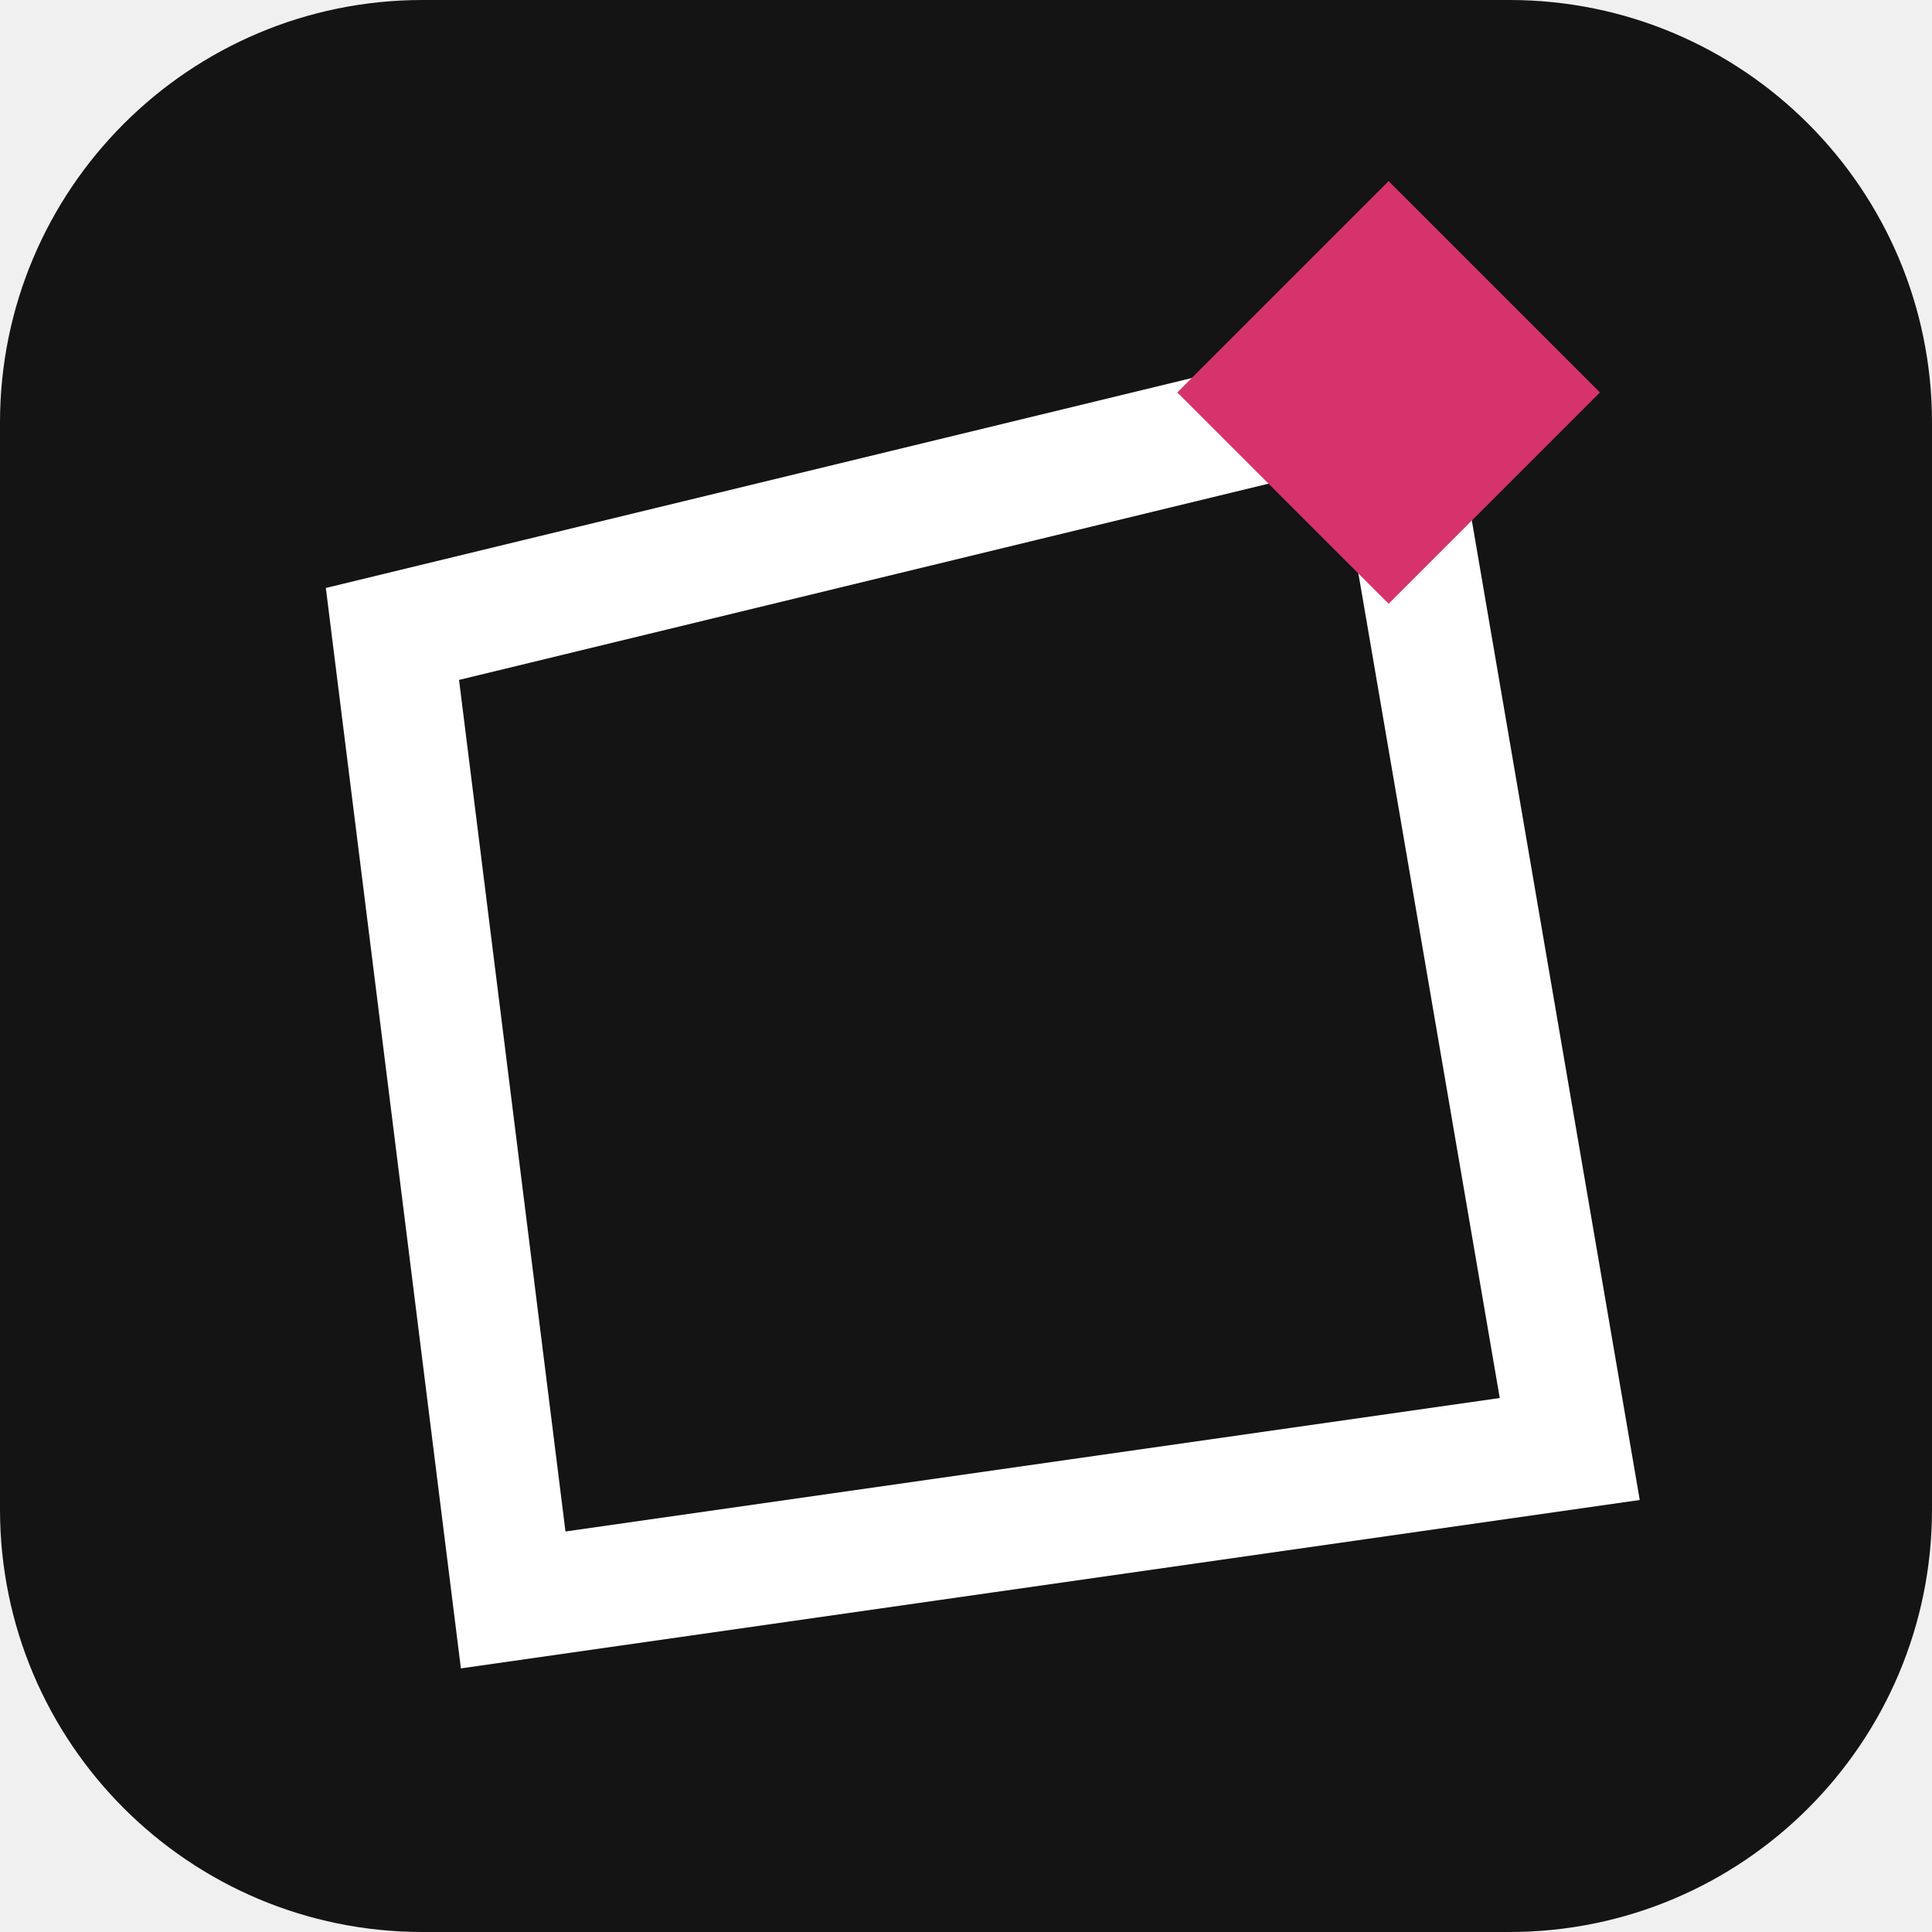
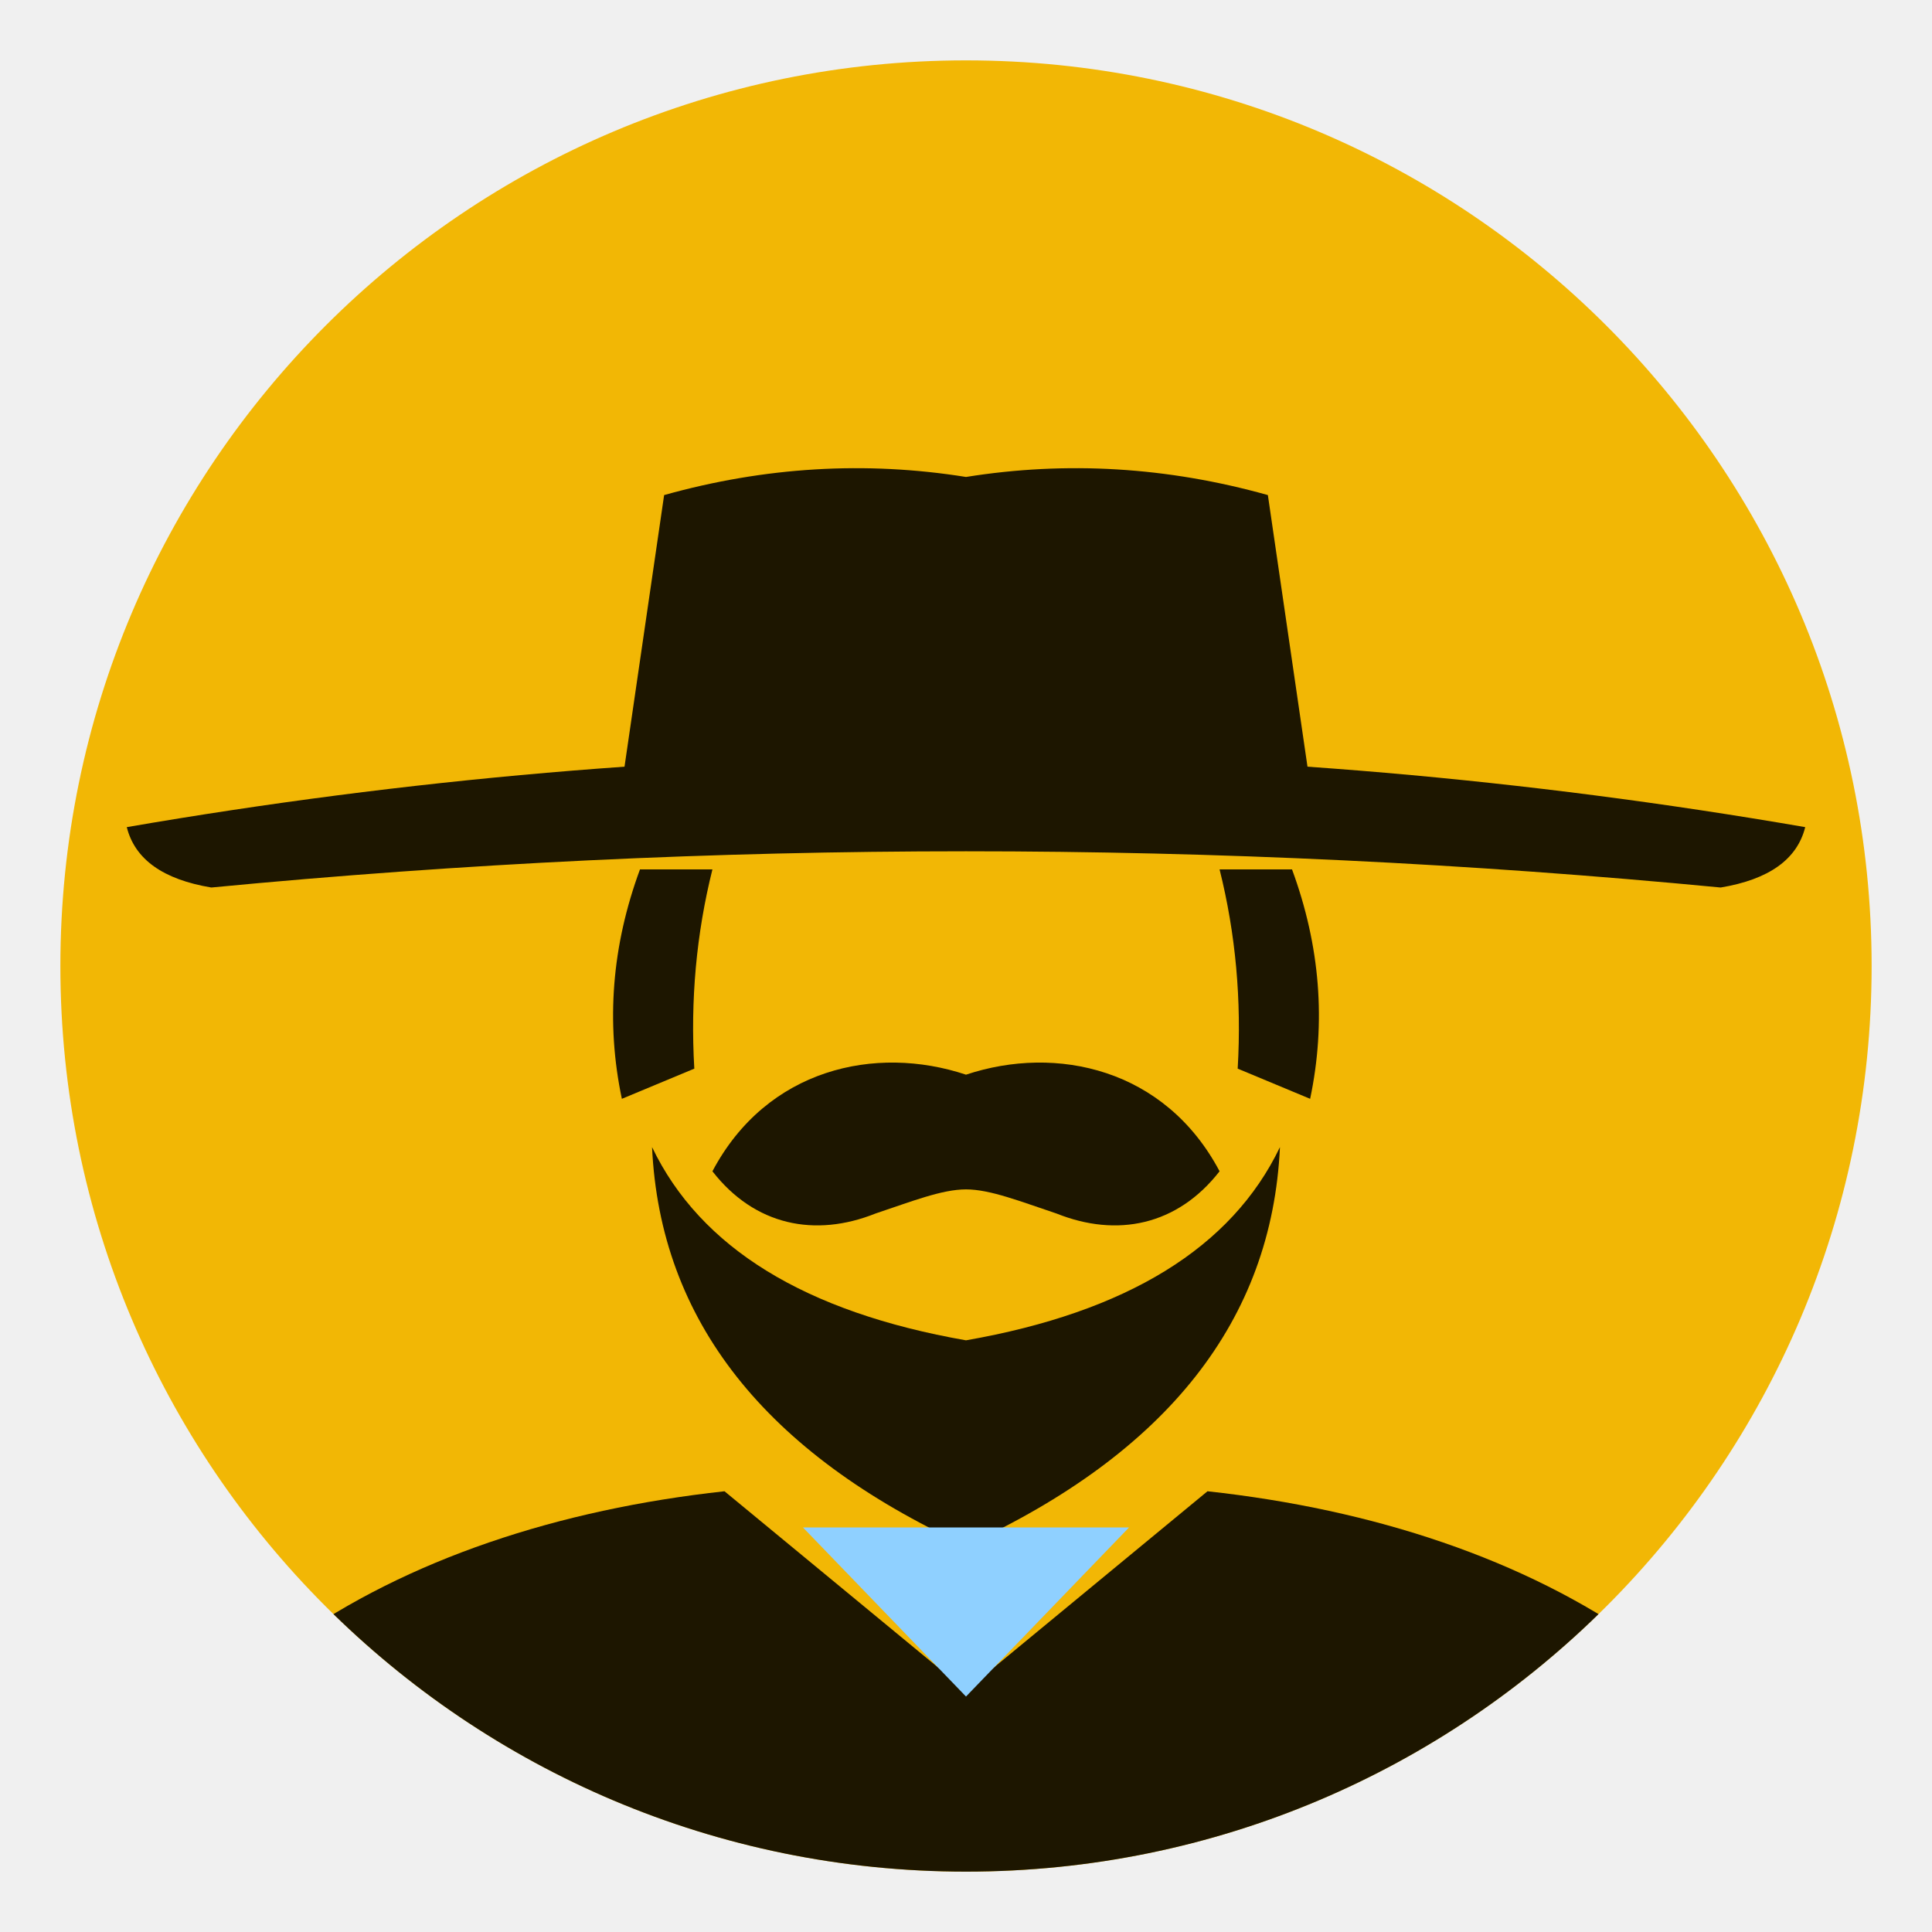
<svg xmlns="http://www.w3.org/2000/svg" viewBox="0 0 64 64">
-   <rect width="64" height="64" rx="14" fill="#141414" />
-   <path d="M13 21 46 13l6 35-35 5Z" fill="none" stroke="#fff" stroke-width="4" stroke-linejoin="miter" />
-   <path d="M46 6l7 7-7 7-7-7Z" fill="#d6336c" />
+   <defs>
+     <clipPath id="d">
+       <circle cx="32" cy="32" r="30" />
+     </clipPath>
+   </defs>
+   <circle cx="32" cy="32" r="30" fill="#f2b705" />
+   <g fill="#1d1600">
+     <path d="M20.6 26 L22 16.4 Q27 15 32 15.8 Q37 15 42 16.4 L43.4 26 Z" />
+     <path d="M4.2 27.4 Q32 22.6 59.8 27.4 Q59.4 29 57 29.4 Q32 27 7 29.4 Q4.6 29 4.2 27.4 Z" />
+     <path d="M21.2 28.8 Q19.8 32.6 20.6 36.4 L23 35.4 Q22.8 32 23.6 28.8 Z" />
+     <path d="M42.8 28.8 Q44.2 32.6 43.4 36.4 L41 35.4 Q41.2 32 40.4 28.8 Z" />
+     <path d="M21.6 38 Q22 46.6 32 51.2 Q42 46.6 42.4 38 Q40 43 32 44.4 Q24 43 21.6 38 Z" />
+     <path d="M32 35.6 C29 34.6 25.4 35.4 23.6 38.8 C25 40.6 27 41 29 40.2 C30.2 39.8 31.2 39.4 32 39.4 C32.8 39.4 33.8 39.8 35 40.2 C37 41 39 40.6 40.4 38.8 C38.6 35.4 35 34.6 32 35.6 Z" />
+     <path clip-path="url(#d)" d="M2 66 C4 56 13 50.6 24 49.4 L32 56 L40 49.4 C51 50.6 60 56 62 66 Z" />
+   </g>
+   <path d="M26.6 50.6 L37.4 50.6 L32 56.2 Z" fill="#8fd0ff" />
</svg>
